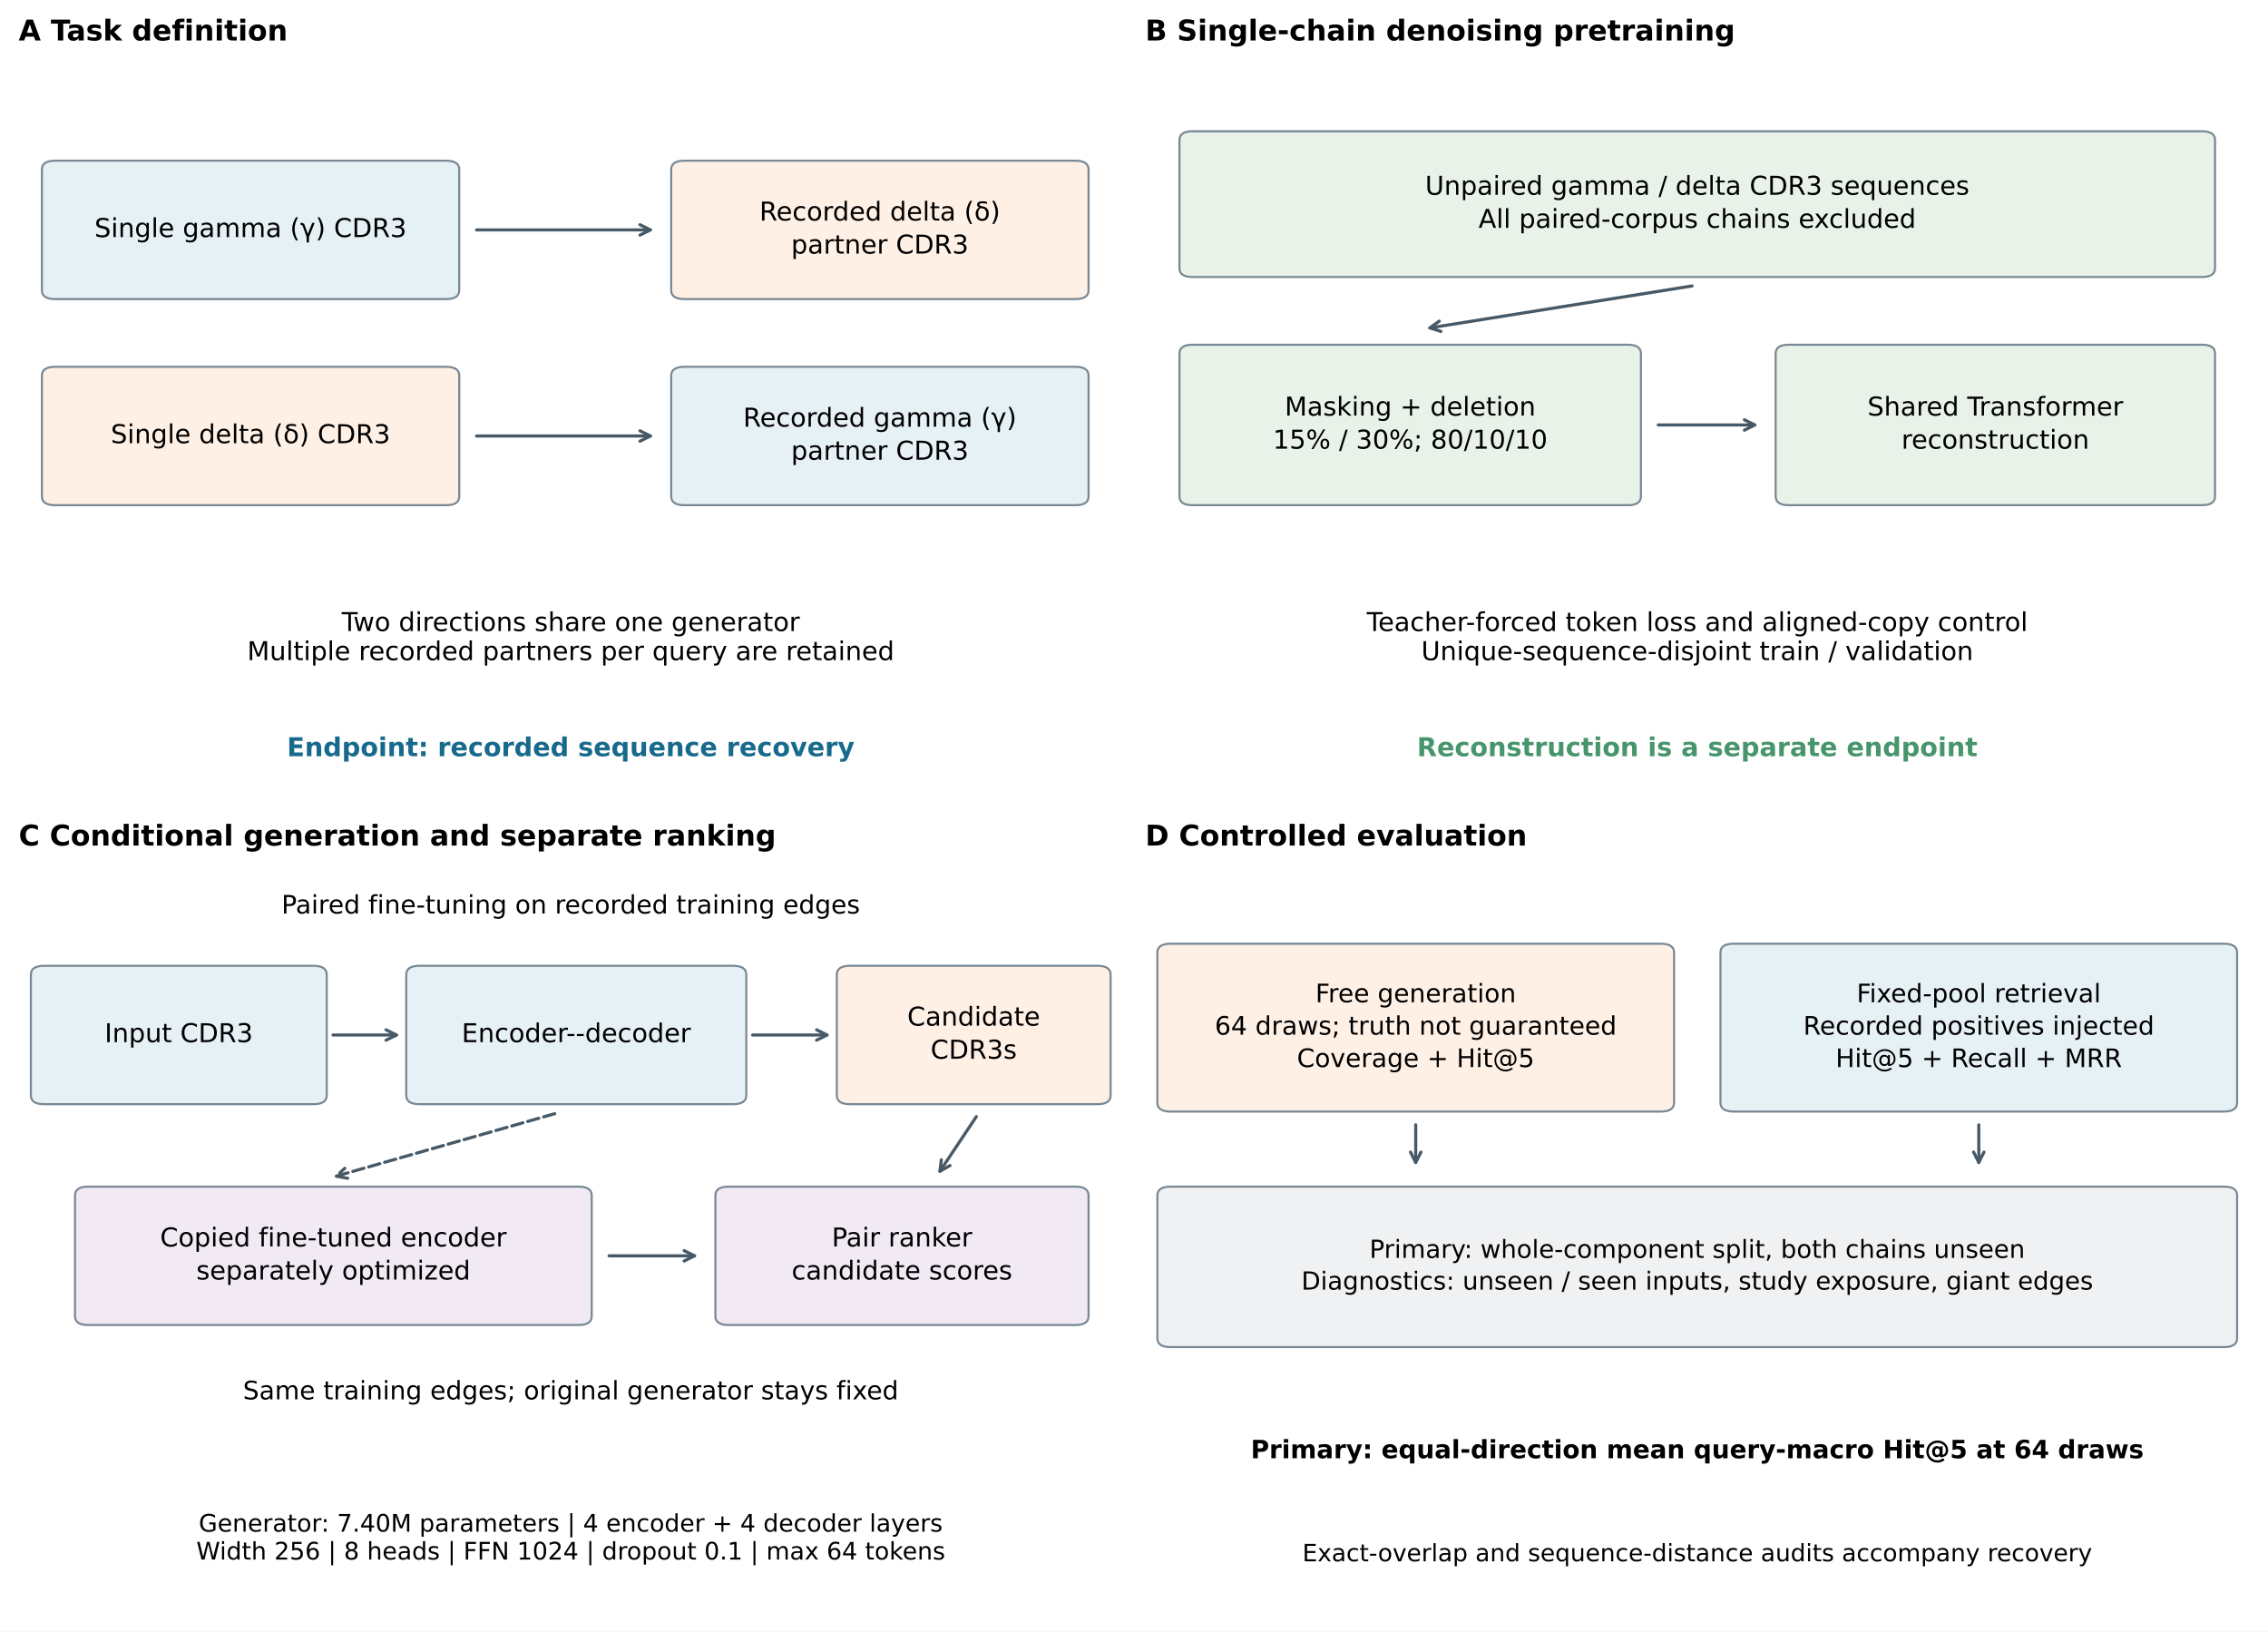
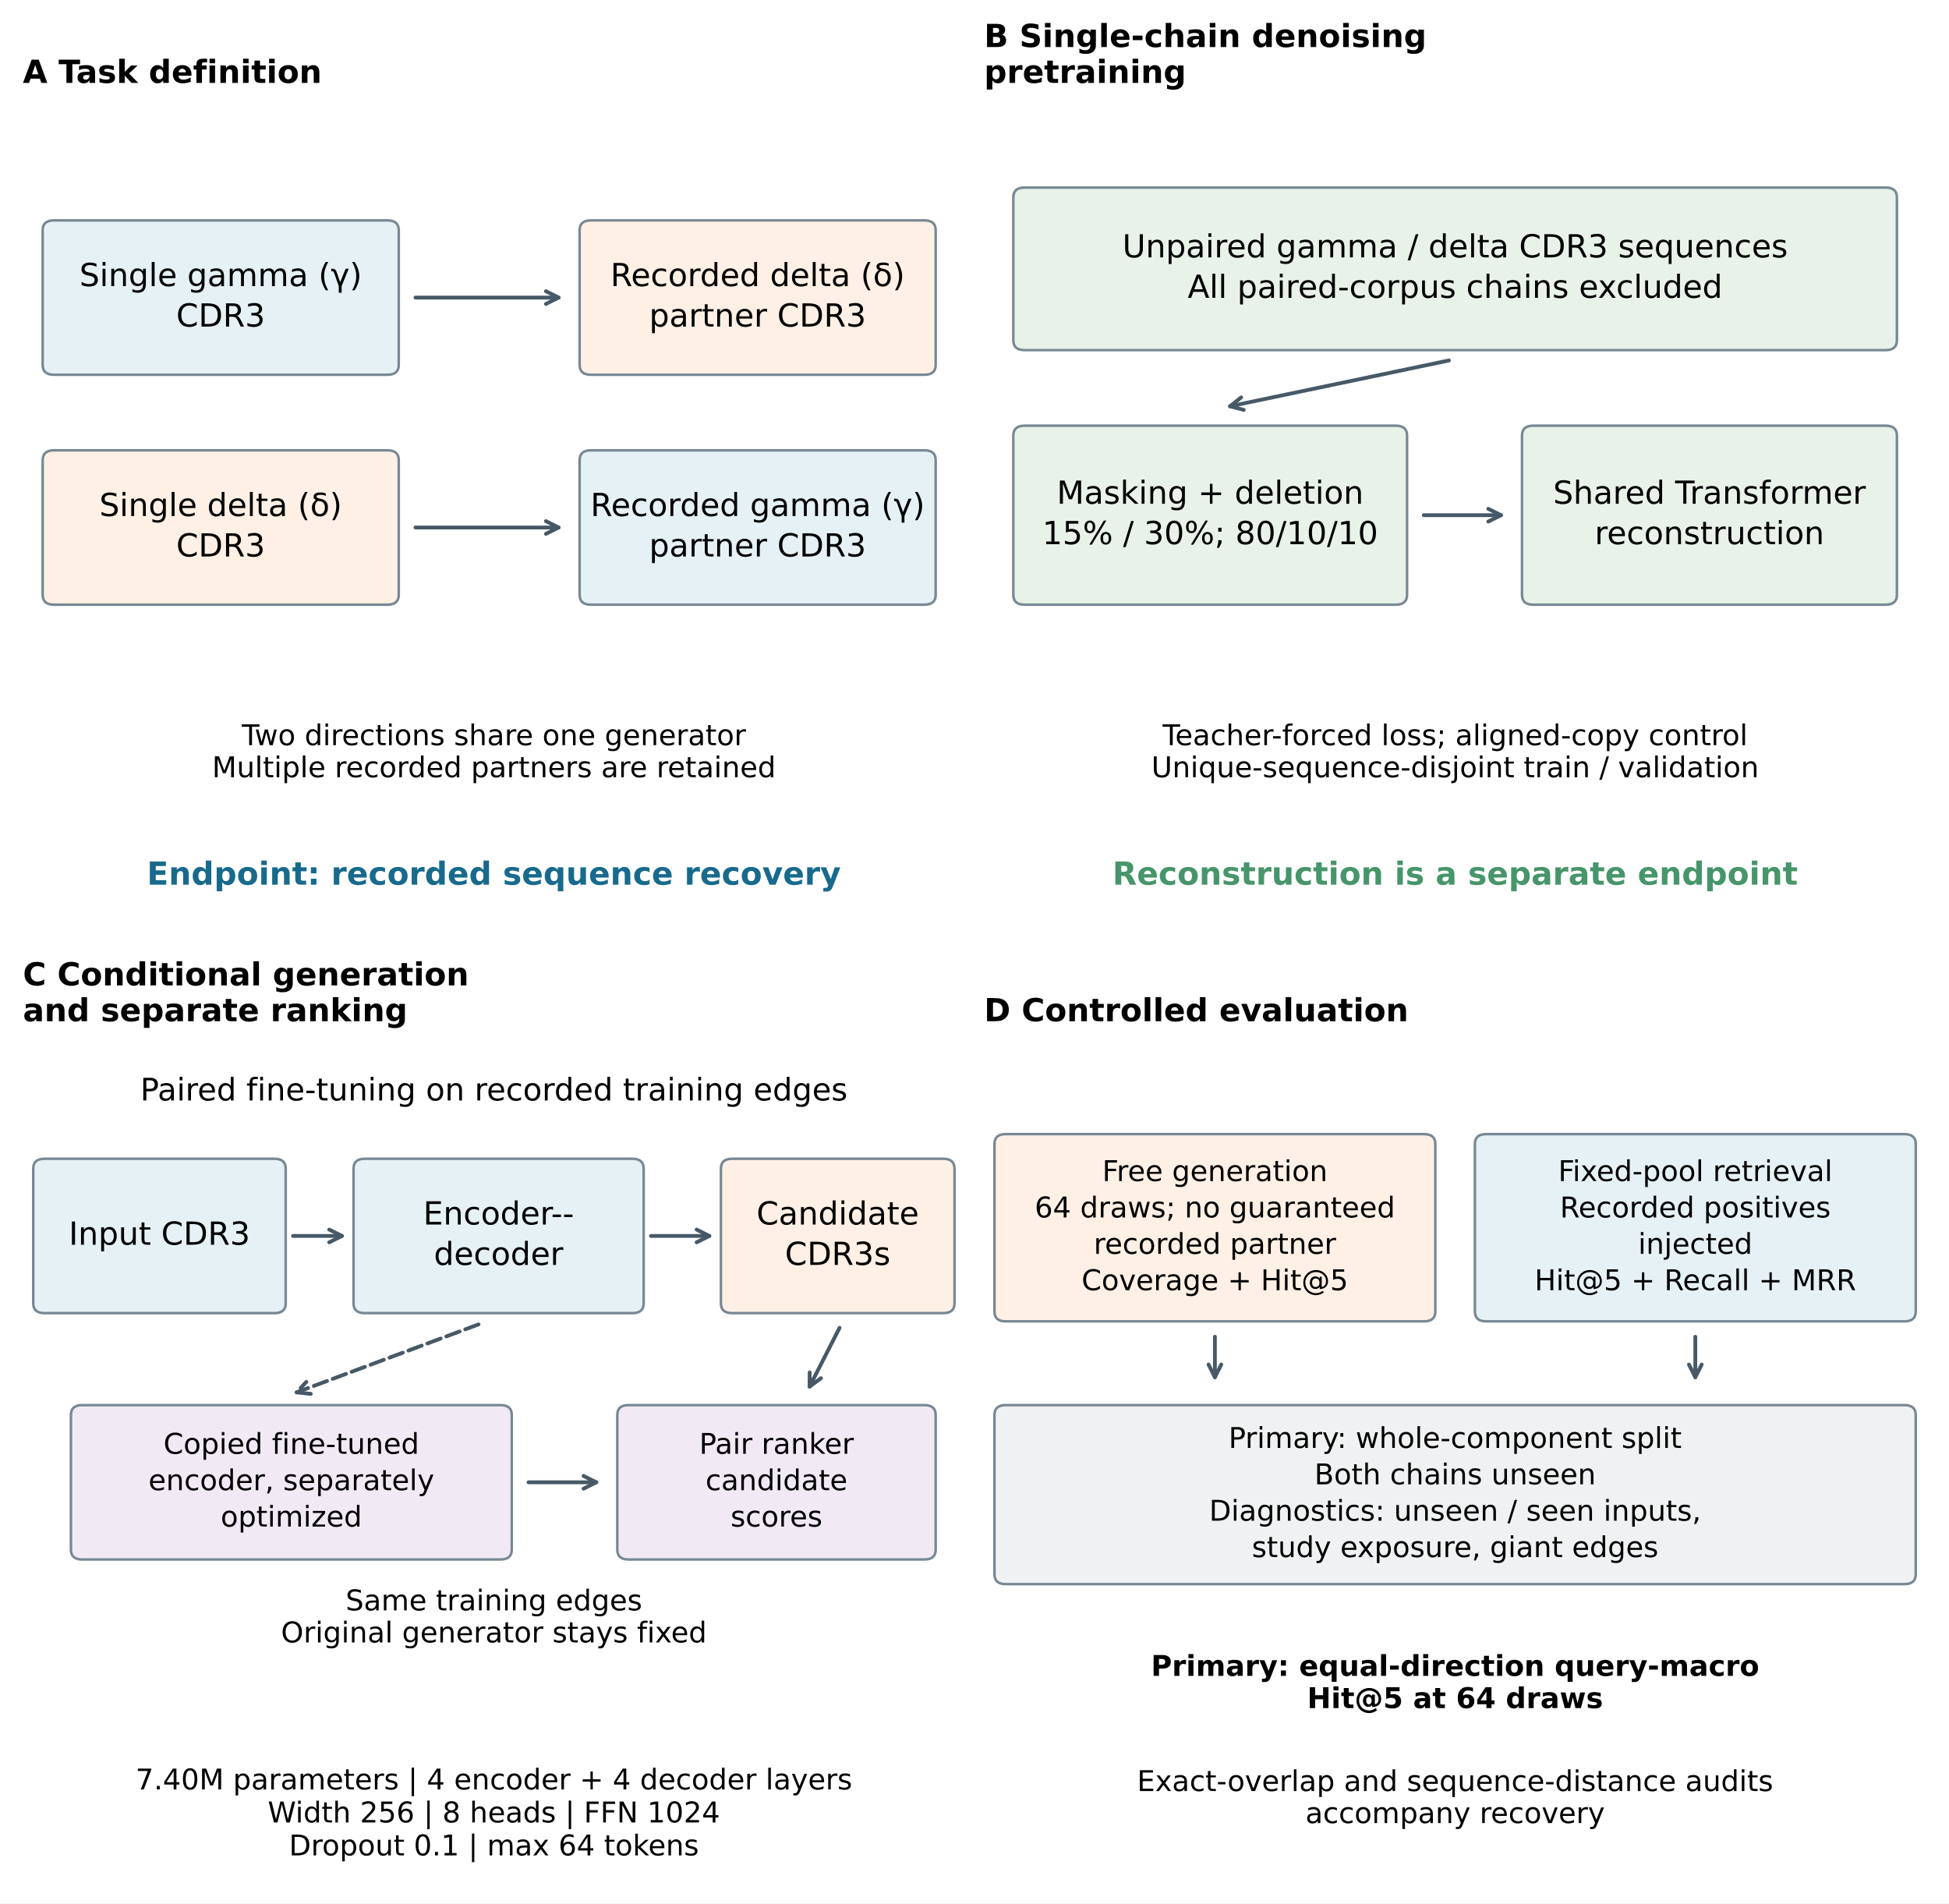
- <svg xmlns="http://www.w3.org/2000/svg" width="872.4pt" height="627.6pt" viewBox="0 0 872.4 627.6" version="1.1">
+ <svg xmlns="http://www.w3.org/2000/svg" width="613.2pt" height="598.8pt" viewBox="0 0 613.2 598.8" version="1.1">
  <defs>
    <style type="text/css">*{stroke-linejoin: round; stroke-linecap: butt}</style>
  </defs>
  <g id="figure_1">
    <g id="patch_1">
-       <path d="M 0 627.6  L 872.4 627.6  L 872.4 0  L 0 0  z " style="fill: #ffffff" />
+       <path d="M 0 598.8  L 613.2 598.8  L 613.2 0  L 0 0  z " style="fill: #ffffff" />
    </g>
    <g id="axes_1">
      <g id="patch_2">
-         <path d="M 21.214 115.05  L 171.551 115.05  Q 176.647 115.05 176.647 111.652  L 176.647 65.217  Q 176.647 61.819 171.551 61.819  L 21.214 61.819  Q 16.118 61.819 16.118 65.217  L 16.118 111.652  Q 16.118 115.05 21.214 115.05  z " clip-path="url(#p9add0ed803)" style="fill: #e6f1f5; stroke: #788894; stroke-width: 0.8; stroke-linejoin: miter" />
+         <path d="M 16.98 117.897  L 121.897 117.897  Q 125.454 117.897 125.454 114.797  L 125.454 72.432  Q 125.454 69.332 121.897 69.332  L 16.98 69.332  Q 13.424 69.332 13.424 72.432  L 13.424 114.797  Q 13.424 117.897 16.98 117.897  z " clip-path="url(#p8b0f0cfeed)" style="fill: #e6f1f5; stroke: #788894; stroke-width: 0.8; stroke-linejoin: miter" />
      </g>
      <g id="patch_3">
-         <path d="M 263.282 115.05  L 413.619 115.05  Q 418.715 115.05 418.715 111.652  L 418.715 65.217  Q 418.715 61.819 413.619 61.819  L 263.282 61.819  Q 258.186 61.819 258.186 65.217  L 258.186 111.652  Q 258.186 115.05 263.282 115.05  z " clip-path="url(#p9add0ed803)" style="fill: #fff0e5; stroke: #788894; stroke-width: 0.8; stroke-linejoin: miter" />
+         <path d="M 185.915 117.897  L 290.832 117.897  Q 294.388 117.897 294.388 114.797  L 294.388 72.432  Q 294.388 69.332 290.832 69.332  L 185.915 69.332  Q 182.358 69.332 182.358 72.432  L 182.358 114.797  Q 182.358 117.897 185.915 117.897  z " clip-path="url(#p8b0f0cfeed)" style="fill: #fff0e5; stroke: #788894; stroke-width: 0.8; stroke-linejoin: miter" />
      </g>
      <g id="patch_4">
-         <path d="M 21.214 194.331  L 171.551 194.331  Q 176.647 194.331 176.647 190.933  L 176.647 144.497  Q 176.647 141.1 171.551 141.1  L 21.214 141.1  Q 16.118 141.1 16.118 144.497  L 16.118 190.933  Q 16.118 194.331 21.214 194.331  z " clip-path="url(#p9add0ed803)" style="fill: #fff0e5; stroke: #788894; stroke-width: 0.8; stroke-linejoin: miter" />
+         <path d="M 16.98 190.228  L 121.897 190.228  Q 125.454 190.228 125.454 187.128  L 125.454 144.763  Q 125.454 141.663 121.897 141.663  L 16.98 141.663  Q 13.424 141.663 13.424 144.763  L 13.424 187.128  Q 13.424 190.228 16.98 190.228  z " clip-path="url(#p8b0f0cfeed)" style="fill: #fff0e5; stroke: #788894; stroke-width: 0.8; stroke-linejoin: miter" />
      </g>
      <g id="patch_5">
-         <path d="M 263.282 194.331  L 413.619 194.331  Q 418.715 194.331 418.715 190.933  L 418.715 144.497  Q 418.715 141.1 413.619 141.1  L 263.282 141.1  Q 258.186 141.1 258.186 144.497  L 258.186 190.933  Q 258.186 194.331 263.282 194.331  z " clip-path="url(#p9add0ed803)" style="fill: #e6f1f5; stroke: #788894; stroke-width: 0.8; stroke-linejoin: miter" />
+         <path d="M 185.915 190.228  L 290.832 190.228  Q 294.388 190.228 294.388 187.128  L 294.388 144.763  Q 294.388 141.663 290.832 141.663  L 185.915 141.663  Q 182.358 141.663 182.358 144.763  L 182.358 187.128  Q 182.358 190.228 185.915 190.228  z " clip-path="url(#p8b0f0cfeed)" style="fill: #e6f1f5; stroke: #788894; stroke-width: 0.8; stroke-linejoin: miter" />
      </g>
      <g id="text_1">
-         <text style="font-size: 10px; font-family: 'DejaVu Sans'; text-anchor: middle" x="96.383" y="91.194" transform="rotate(-0 96.38275 91.19393)">Single gamma (γ) CDR3</text>
+         <text style="font-size: 10px; font-family: 'DejaVu Sans'" transform="translate(24.985 90.01491)">Single gamma (γ)</text>
+         <text style="font-size: 10px; font-family: 'DejaVu Sans'" transform="translate(55.44203 102.7324)">CDR3</text>
      </g>
      <g id="text_2">
-         <text style="font-size: 10px; font-family: 'DejaVu Sans'" transform="translate(292.1197 84.83518)">Recorded delta (δ)</text>
-         <text style="font-size: 10px; font-family: 'DejaVu Sans'" transform="translate(304.3096 97.55268)">partner CDR3</text>
+         <text style="font-size: 10px; font-family: 'DejaVu Sans'" transform="translate(192.0426 90.01491)">Recorded delta (δ)</text>
+         <text style="font-size: 10px; font-family: 'DejaVu Sans'" transform="translate(204.2325 102.7324)">partner CDR3</text>
      </g>
      <g id="patch_6">
-         <path d="M 183.315 88.435  Q 217.414 88.435 250.172 88.435  " style="fill: none; stroke: #475966; stroke-width: 1.2; stroke-linecap: round" />
-         <path d="M 246.172 86.435  L 250.172 88.435  L 246.172 90.435  " style="fill: none; stroke: #475966; stroke-width: 1.2; stroke-linecap: round" />
+         <path d="M 130.716 93.614  Q 153.907 93.614 175.757 93.614  " style="fill: none; stroke: #475966; stroke-width: 1.2; stroke-linecap: round" />
+         <path d="M 171.757 91.614  L 175.757 93.614  L 171.757 95.614  " style="fill: none; stroke: #475966; stroke-width: 1.2; stroke-linecap: round" />
      </g>
      <g id="text_3">
-         <text style="font-size: 10px; font-family: 'DejaVu Sans'; text-anchor: middle" x="96.383" y="170.475" transform="rotate(-0 96.38275 170.4747)">Single delta (δ) CDR3</text>
+         <text style="font-size: 10px; font-family: 'DejaVu Sans'" transform="translate(31.26391 162.3459)">Single delta (δ)</text>
+         <text style="font-size: 10px; font-family: 'DejaVu Sans'" transform="translate(55.44203 175.0634)">CDR3</text>
      </g>
      <g id="text_4">
-         <text style="font-size: 10px; font-family: 'DejaVu Sans'" transform="translate(285.8408 164.1159)">Recorded gamma (γ)</text>
-         <text style="font-size: 10px; font-family: 'DejaVu Sans'" transform="translate(304.3096 176.8334)">partner CDR3</text>
+         <text style="font-size: 10px; font-family: 'DejaVu Sans'" transform="translate(185.7637 162.3459)">Recorded gamma (γ)</text>
+         <text style="font-size: 10px; font-family: 'DejaVu Sans'" transform="translate(204.2325 175.0634)">partner CDR3</text>
      </g>
      <g id="patch_7">
-         <path d="M 183.315 167.715  Q 217.414 167.715 250.172 167.715  " style="fill: none; stroke: #475966; stroke-width: 1.2; stroke-linecap: round" />
-         <path d="M 246.172 165.715  L 250.172 167.715  L 246.172 169.715  " style="fill: none; stroke: #475966; stroke-width: 1.2; stroke-linecap: round" />
+         <path d="M 130.716 165.945  Q 153.907 165.945 175.757 165.945  " style="fill: none; stroke: #475966; stroke-width: 1.2; stroke-linecap: round" />
+         <path d="M 171.757 163.945  L 175.757 165.945  L 171.757 167.945  " style="fill: none; stroke: #475966; stroke-width: 1.2; stroke-linecap: round" />
      </g>
      <g id="text_5">
-         <text style="font-size: 10px; font-family: 'DejaVu Sans'" transform="translate(131.4399 242.7408)">Two directions share one generator</text>
-         <text style="font-size: 10px; font-family: 'DejaVu Sans'" transform="translate(95.08754 253.9386)">Multiple recorded partners per query are retained</text>
+         <text style="font-size: 9px; font-family: 'DejaVu Sans'" transform="translate(76.09788 234.4292)">Two directions share one generator</text>
+         <text style="font-size: 9px; font-family: 'DejaVu Sans'" transform="translate(66.70765 244.5072)">Multiple recorded partners are retained</text>
      </g>
      <g id="text_6">
-         <text style="font-weight: 700; font-size: 10px; font-family: 'DejaVu Sans'; text-anchor: middle; fill: #186a8d" x="219.54" y="290.884" transform="rotate(-0 219.5399 290.8836)">Endpoint: recorded sequence recovery</text>
+         <text style="font-weight: 700; font-size: 10px; font-family: 'DejaVu Sans'; text-anchor: middle; fill: #186a8d" x="155.388" y="278.317" transform="rotate(-0 155.3879 278.3168)">Endpoint: recorded sequence recovery</text>
      </g>
      <g id="text_7">
-         <text style="font-weight: 700; font-size: 11px; font-family: 'DejaVu Sans'; text-anchor: start" x="7.2" y="15.558" transform="rotate(-0 7.2 15.55828)">A  Task definition</text>
+         <text style="font-weight: 700; font-size: 10px; font-family: 'DejaVu Sans'; text-anchor: start" x="7.2" y="26.074" transform="rotate(-0 7.2 26.07437)">A  Task definition</text>
      </g>
    </g>
    <g id="axes_2">
      <g id="patch_8">
-         <path d="M 458.781 106.556  L 846.938 106.556  Q 852.034 106.556 852.034 103.158  L 852.034 53.891  Q 852.034 50.493 846.938 50.493  L 458.781 50.493  Q 453.685 50.493 453.685 53.891  L 453.685 103.158  Q 453.685 106.556 458.781 106.556  z " clip-path="url(#p4ba332c354)" style="fill: #e8f2e9; stroke: #788894; stroke-width: 0.8; stroke-linejoin: miter" />
+         <path d="M 322.368 110.147  L 593.255 110.147  Q 596.812 110.147 596.812 107.047  L 596.812 62.099  Q 596.812 58.999 593.255 58.999  L 322.368 58.999  Q 318.811 58.999 318.811 62.099  L 318.811 107.047  Q 318.811 110.147 322.368 110.147  z " clip-path="url(#p2d99d0a9fe)" style="fill: #e8f2e9; stroke: #788894; stroke-width: 0.8; stroke-linejoin: miter" />
      </g>
      <g id="patch_9">
-         <path d="M 458.781 194.331  L 626.105 194.331  Q 631.201 194.331 631.201 190.933  L 631.201 136.003  Q 631.201 132.605 626.105 132.605  L 458.781 132.605  Q 453.685 132.605 453.685 136.003  L 453.685 190.933  Q 453.685 194.331 458.781 194.331  z " clip-path="url(#p4ba332c354)" style="fill: #e8f2e9; stroke: #788894; stroke-width: 0.8; stroke-linejoin: miter" />
+         <path d="M 322.368 190.228  L 439.14 190.228  Q 442.696 190.228 442.696 187.128  L 442.696 137.013  Q 442.696 133.913 439.14 133.913  L 322.368 133.913  Q 318.811 133.913 318.811 137.013  L 318.811 187.128  Q 318.811 190.228 322.368 190.228  z " clip-path="url(#p2d99d0a9fe)" style="fill: #e8f2e9; stroke: #788894; stroke-width: 0.8; stroke-linejoin: miter" />
      </g>
      <g id="patch_10">
-         <path d="M 688.108 194.331  L 846.938 194.331  Q 852.034 194.331 852.034 190.933  L 852.034 136.003  Q 852.034 132.605 846.938 132.605  L 688.108 132.605  Q 683.012 132.605 683.012 136.003  L 683.012 190.933  Q 683.012 194.331 688.108 194.331  z " clip-path="url(#p4ba332c354)" style="fill: #e8f2e9; stroke: #788894; stroke-width: 0.8; stroke-linejoin: miter" />
+         <path d="M 482.411 190.228  L 593.255 190.228  Q 596.812 190.228 596.812 187.128  L 596.812 137.013  Q 596.812 133.913 593.255 133.913  L 482.411 133.913  Q 478.854 133.913 478.854 137.013  L 478.854 187.128  Q 478.854 190.228 482.411 190.228  z " clip-path="url(#p2d99d0a9fe)" style="fill: #e8f2e9; stroke: #788894; stroke-width: 0.8; stroke-linejoin: miter" />
      </g>
      <g id="text_8">
-         <text style="font-size: 10px; font-family: 'DejaVu Sans'" transform="translate(548.1768 74.92509)">Unpaired gamma / delta CDR3 sequences</text>
-         <text style="font-size: 10px; font-family: 'DejaVu Sans'" transform="translate(568.7198 87.64259)">All paired-corpus chains excluded</text>
+         <text style="font-size: 10px; font-family: 'DejaVu Sans'" transform="translate(353.1288 80.97353)">Unpaired gamma / delta CDR3 sequences</text>
+         <text style="font-size: 10px; font-family: 'DejaVu Sans'" transform="translate(373.6718 93.69103)">All paired-corpus chains excluded</text>
      </g>
      <g id="text_9">
-         <text style="font-size: 10px; font-family: 'DejaVu Sans'" transform="translate(494.171 159.8687)">Masking + deletion</text>
-         <text style="font-size: 10px; font-family: 'DejaVu Sans'" transform="translate(489.6242 172.5862)">15% / 30%; 80/10/10</text>
+         <text style="font-size: 10px; font-family: 'DejaVu Sans'" transform="translate(332.4821 158.4711)">Masking + deletion</text>
+         <text style="font-size: 10px; font-family: 'DejaVu Sans'" transform="translate(327.9352 171.1886)">15% / 30%; 80/10/10</text>
      </g>
      <g id="text_10">
-         <text style="font-size: 10px; font-family: 'DejaVu Sans'" transform="translate(718.3341 159.8687)">Shared Transformer</text>
-         <text style="font-size: 10px; font-family: 'DejaVu Sans'" transform="translate(731.4107 172.5862)">reconstruction</text>
+         <text style="font-size: 10px; font-family: 'DejaVu Sans'" transform="translate(488.644 158.4711)">Shared Transformer</text>
+         <text style="font-size: 10px; font-family: 'DejaVu Sans'" transform="translate(501.7206 171.1886)">reconstruction</text>
      </g>
      <g id="patch_11">
-         <path d="M 637.871 163.468  Q 657.105 163.468 674.998 163.468  " style="fill: none; stroke: #475966; stroke-width: 1.2; stroke-linecap: round" />
-         <path d="M 670.998 161.468  L 674.998 163.468  L 670.998 165.468  " style="fill: none; stroke: #475966; stroke-width: 1.2; stroke-linecap: round" />
+         <path d="M 447.957 162.07  Q 460.775 162.07 472.252 162.07  " style="fill: none; stroke: #475966; stroke-width: 1.2; stroke-linecap: round" />
+         <path d="M 468.252 160.07  L 472.252 162.07  L 468.252 164.07  " style="fill: none; stroke: #475966; stroke-width: 1.2; stroke-linecap: round" />
      </g>
      <g id="patch_12">
-         <path d="M 650.886 109.986  Q 599.775 118.165 549.989 126.131  " style="fill: none; stroke: #475966; stroke-width: 1.2; stroke-linecap: round" />
-         <path d="M 554.255 127.474  L 549.989 126.131  L 553.623 123.524  " style="fill: none; stroke: #475966; stroke-width: 1.2; stroke-linecap: round" />
+         <path d="M 455.853 113.398  Q 420.765 120.738 386.99 127.804  " style="fill: none; stroke: #475966; stroke-width: 1.2; stroke-linecap: round" />
+         <path d="M 391.315 128.942  L 386.99 127.804  L 390.496 125.027  " style="fill: none; stroke: #475966; stroke-width: 1.2; stroke-linecap: round" />
      </g>
      <g id="text_11">
-         <text style="font-size: 10px; font-family: 'DejaVu Sans'" transform="translate(525.7175 242.7408)">Teacher-forced token loss and aligned-copy control</text>
-         <text style="font-size: 10px; font-family: 'DejaVu Sans'" transform="translate(546.6792 253.9386)">Unique-sequence-disjoint train / validation</text>
+         <text style="font-size: 9px; font-family: 'DejaVu Sans'" transform="translate(365.7754 234.4292)">Teacher-forced loss; aligned-copy control</text>
+         <text style="font-size: 9px; font-family: 'DejaVu Sans'" transform="translate(362.2492 244.5072)">Unique-sequence-disjoint train / validation</text>
      </g>
      <g id="text_12">
-         <text style="font-weight: 700; font-size: 10px; font-family: 'DejaVu Sans'; text-anchor: middle; fill: #47956b" x="652.86" y="290.884" transform="rotate(-0 652.8596 290.8836)">Reconstruction is a separate endpoint</text>
+         <text style="font-weight: 700; font-size: 10px; font-family: 'DejaVu Sans'; text-anchor: middle; fill: #47956b" x="457.812" y="278.317" transform="rotate(-0 457.8116 278.3168)">Reconstruction is a separate endpoint</text>
      </g>
      <g id="text_13">
-         <text style="font-weight: 700; font-size: 11px; font-family: 'DejaVu Sans'; text-anchor: start" x="440.52" y="15.558" transform="rotate(-0 440.5198 15.55828)">B  Single-chain denoising pretraining</text>
+         <text style="font-weight: 700; font-size: 10px; font-family: 'DejaVu Sans'" transform="translate(309.6238 14.79844)">B  Single-chain denoising</text>
+         <text style="font-weight: 700; font-size: 10px; font-family: 'DejaVu Sans'" transform="translate(309.6238 26.07437)">pretraining</text>
      </g>
    </g>
    <g id="axes_3">
      <g id="patch_13">
-         <path d="M 16.968 424.746  L 120.589 424.746  Q 125.686 424.746 125.686 421.348  L 125.686 374.912  Q 125.686 371.515 120.589 371.515  L 16.968 371.515  Q 11.871 371.515 11.871 374.912  L 11.871 421.348  Q 11.871 424.746 16.968 424.746  z " clip-path="url(#pc4873364af)" style="fill: #e6f1f5; stroke: #788894; stroke-width: 0.8; stroke-linejoin: miter" />
+         <path d="M 14.017 413.097  L 86.332 413.097  Q 89.889 413.097 89.889 409.997  L 89.889 367.632  Q 89.889 364.532 86.332 364.532  L 14.017 364.532  Q 10.46 364.532 10.46 367.632  L 10.46 409.997  Q 10.46 413.097 14.017 413.097  z " clip-path="url(#p8d15e0a9ce)" style="fill: #e6f1f5; stroke: #788894; stroke-width: 0.8; stroke-linejoin: miter" />
      </g>
      <g id="patch_14">
-         <path d="M 161.359 424.746  L 281.968 424.746  Q 287.064 424.746 287.064 421.348  L 287.064 374.912  Q 287.064 371.515 281.968 371.515  L 161.359 371.515  Q 156.263 371.515 156.263 374.912  L 156.263 421.348  Q 156.263 424.746 161.359 424.746  z " clip-path="url(#pc4873364af)" style="fill: #e6f1f5; stroke: #788894; stroke-width: 0.8; stroke-linejoin: miter" />
+         <path d="M 114.784 413.097  L 198.955 413.097  Q 202.512 413.097 202.512 409.997  L 202.512 367.632  Q 202.512 364.532 198.955 364.532  L 114.784 364.532  Q 111.228 364.532 111.228 367.632  L 111.228 409.997  Q 111.228 413.097 114.784 413.097  z " clip-path="url(#p8d15e0a9ce)" style="fill: #e6f1f5; stroke: #788894; stroke-width: 0.8; stroke-linejoin: miter" />
      </g>
      <g id="patch_15">
-         <path d="M 326.984 424.746  L 422.112 424.746  Q 427.208 424.746 427.208 421.348  L 427.208 374.912  Q 427.208 371.515 422.112 371.515  L 326.984 371.515  Q 321.888 371.515 321.888 374.912  L 321.888 421.348  Q 321.888 424.746 326.984 424.746  z " clip-path="url(#pc4873364af)" style="fill: #fff0e5; stroke: #788894; stroke-width: 0.8; stroke-linejoin: miter" />
+         <path d="M 230.371 413.097  L 296.759 413.097  Q 300.316 413.097 300.316 409.997  L 300.316 367.632  Q 300.316 364.532 296.759 364.532  L 230.371 364.532  Q 226.814 364.532 226.814 367.632  L 226.814 409.997  Q 226.814 413.097 230.371 413.097  z " clip-path="url(#p8d15e0a9ce)" style="fill: #fff0e5; stroke: #788894; stroke-width: 0.8; stroke-linejoin: miter" />
      </g>
      <g id="patch_16">
-         <path d="M 33.955 509.69  L 222.513 509.69  Q 227.609 509.69 227.609 506.292  L 227.609 459.856  Q 227.609 456.458 222.513 456.458  L 33.955 456.458  Q 28.859 456.458 28.859 459.856  L 28.859 506.292  Q 28.859 509.69 33.955 509.69  z " clip-path="url(#pc4873364af)" style="fill: #f1eaf5; stroke: #788894; stroke-width: 0.8; stroke-linejoin: miter" />
+         <path d="M 25.872 490.594  L 157.463 490.594  Q 161.019 490.594 161.019 487.494  L 161.019 445.129  Q 161.019 442.029 157.463 442.029  L 25.872 442.029  Q 22.315 442.029 22.315 445.129  L 22.315 487.494  Q 22.315 490.594 25.872 490.594  z " clip-path="url(#p8d15e0a9ce)" style="fill: #f1eaf5; stroke: #788894; stroke-width: 0.8; stroke-linejoin: miter" />
      </g>
      <g id="patch_17">
-         <path d="M 280.269 509.69  L 413.619 509.69  Q 418.715 509.69 418.715 506.292  L 418.715 459.856  Q 418.715 456.458 413.619 456.458  L 280.269 456.458  Q 275.173 456.458 275.173 459.856  L 275.173 506.292  Q 275.173 509.69 280.269 509.69  z " clip-path="url(#pc4873364af)" style="fill: #f1eaf5; stroke: #788894; stroke-width: 0.8; stroke-linejoin: miter" />
+         <path d="M 197.77 490.594  L 290.832 490.594  Q 294.388 490.594 294.388 487.494  L 294.388 445.129  Q 294.388 442.029 290.832 442.029  L 197.77 442.029  Q 194.213 442.029 194.213 445.129  L 194.213 487.494  Q 194.213 490.594 197.77 490.594  z " clip-path="url(#p8d15e0a9ce)" style="fill: #f1eaf5; stroke: #788894; stroke-width: 0.8; stroke-linejoin: miter" />
      </g>
      <g id="text_14">
-         <text style="font-size: 10px; font-family: 'DejaVu Sans'; text-anchor: middle" x="68.779" y="400.89" transform="rotate(-0 68.77857 400.8897)">Input CDR3</text>
+         <text style="font-size: 10px; font-family: 'DejaVu Sans'; text-anchor: middle" x="50.174" y="391.574" transform="rotate(-0 50.17448 391.5737)">Input CDR3</text>
      </g>
      <g id="text_15">
-         <text style="font-size: 10px; font-family: 'DejaVu Sans'; text-anchor: middle" x="221.663" y="400.89" transform="rotate(-0 221.6633 400.8897)">Encoder--decoder</text>
+         <text style="font-size: 10px; font-family: 'DejaVu Sans'" transform="translate(133.1377 385.2149)">Encoder--</text>
+         <text style="font-size: 10px; font-family: 'DejaVu Sans'" transform="translate(136.5041 397.9324)">decoder</text>
      </g>
      <g id="text_16">
-         <text style="font-size: 10px; font-family: 'DejaVu Sans'" transform="translate(348.9855 394.5309)">Candidate</text>
-         <text style="font-size: 10px; font-family: 'DejaVu Sans'" transform="translate(357.9464 407.2484)">CDR3s</text>
+         <text style="font-size: 10px; font-family: 'DejaVu Sans'" transform="translate(238.0025 385.2149)">Candidate</text>
+         <text style="font-size: 10px; font-family: 'DejaVu Sans'" transform="translate(246.9635 397.9324)">CDR3s</text>
      </g>
      <g id="text_17">
-         <text style="font-size: 9.8px; font-family: 'DejaVu Sans'; text-anchor: middle" x="219.54" y="351.411" transform="rotate(-0 219.5399 351.4113)">Paired fine-tuning on recorded training edges</text>
+         <text style="font-size: 9.8px; font-family: 'DejaVu Sans'; text-anchor: middle" x="155.388" y="346.191" transform="rotate(-0 155.3879 346.1906)">Paired fine-tuning on recorded training edges</text>
      </g>
      <g id="patch_18">
-         <path d="M 128.11 398.13  Q 140.974 398.13 152.496 398.13  " style="fill: none; stroke: #475966; stroke-width: 1.2; stroke-linecap: round" />
-         <path d="M 148.496 396.13  L 152.496 398.13  L 148.496 400.13  " style="fill: none; stroke: #475966; stroke-width: 1.2; stroke-linecap: round" />
+         <path d="M 92.183 388.814  Q 100.557 388.814 107.59 388.814  " style="fill: none; stroke: #475966; stroke-width: 1.2; stroke-linecap: round" />
+         <path d="M 103.59 386.814  L 107.59 388.814  L 103.59 390.814  " style="fill: none; stroke: #475966; stroke-width: 1.2; stroke-linecap: round" />
      </g>
      <g id="patch_19">
-         <path d="M 289.492 398.13  Q 304.476 398.13 318.119 398.13  " style="fill: none; stroke: #475966; stroke-width: 1.2; stroke-linecap: round" />
-         <path d="M 314.119 396.13  L 318.119 398.13  L 314.119 400.13  " style="fill: none; stroke: #475966; stroke-width: 1.2; stroke-linecap: round" />
+         <path d="M 204.808 388.814  Q 214.663 388.814 223.176 388.814  " style="fill: none; stroke: #475966; stroke-width: 1.2; stroke-linecap: round" />
+         <path d="M 219.176 386.814  L 223.176 388.814  L 219.176 390.814  " style="fill: none; stroke: #475966; stroke-width: 1.2; stroke-linecap: round" />
      </g>
      <g id="text_18">
-         <text style="font-size: 10px; font-family: 'DejaVu Sans'" transform="translate(61.58373 479.4746)">Copied fine-tuned encoder</text>
-         <text style="font-size: 10px; font-family: 'DejaVu Sans'" transform="translate(75.50326 492.1921)">separately optimized</text>
+         <text style="font-size: 9px; font-family: 'DejaVu Sans'" transform="translate(51.43639 457.3495)">Copied fine-tuned</text>
+         <text style="font-size: 9px; font-family: 'DejaVu Sans'" transform="translate(46.70084 468.7953)">encoder, separately</text>
+         <text style="font-size: 9px; font-family: 'DejaVu Sans'" transform="translate(69.42162 480.241)">optimized</text>
      </g>
      <g id="text_19">
-         <text style="font-size: 10px; font-family: 'DejaVu Sans'" transform="translate(319.9219 479.4746)">Pair ranker</text>
-         <text style="font-size: 10px; font-family: 'DejaVu Sans'" transform="translate(304.4969 492.1921)">candidate scores</text>
+         <text style="font-size: 9px; font-family: 'DejaVu Sans'" transform="translate(219.9809 457.3495)">Pair ranker</text>
+         <text style="font-size: 9px; font-family: 'DejaVu Sans'" transform="translate(221.9623 468.7953)">candidate</text>
+         <text style="font-size: 9px; font-family: 'DejaVu Sans'" transform="translate(229.8669 480.241)">scores</text>
      </g>
      <g id="patch_20">
-         <path d="M 213.369 428.41  Q 170.702 440.602 129.326 452.425  " style="fill: none; stroke-dasharray: 4.44,1.92; stroke-dashoffset: 0; stroke: #475966; stroke-width: 1.2; stroke-linecap: round" />
-         <path d="M 133.721 453.249  L 129.326 452.425  L 132.622 449.403  " style="fill: none; stroke-dasharray: 4.44,1.92; stroke-dashoffset: 0; stroke: #475966; stroke-width: 1.2; stroke-linecap: round" />
+         <path d="M 150.551 416.638  Q 121.306 427.563 93.317 438.018  " style="fill: none; stroke-dasharray: 4.44,1.92; stroke-dashoffset: 0; stroke: #475966; stroke-width: 1.2; stroke-linecap: round" />
+         <path d="M 97.764 438.491  L 93.317 438.018  L 96.365 434.744  " style="fill: none; stroke-dasharray: 4.44,1.92; stroke-dashoffset: 0; stroke: #475966; stroke-width: 1.2; stroke-linecap: round" />
      </g>
      <g id="patch_21">
-         <path d="M 234.282 483.074  Q 251.39 483.074 267.157 483.074  " style="fill: none; stroke: #475966; stroke-width: 1.2; stroke-linecap: round" />
-         <path d="M 263.157 481.074  L 267.157 483.074  L 263.157 485.074  " style="fill: none; stroke: #475966; stroke-width: 1.2; stroke-linecap: round" />
+         <path d="M 166.282 466.312  Q 177.616 466.312 187.609 466.312  " style="fill: none; stroke: #475966; stroke-width: 1.2; stroke-linecap: round" />
+         <path d="M 183.609 464.312  L 187.609 466.312  L 183.609 468.312  " style="fill: none; stroke: #475966; stroke-width: 1.2; stroke-linecap: round" />
      </g>
      <g id="patch_22">
-         <path d="M 375.562 429.525  Q 368.178 440.601 361.539 450.561  " style="fill: none; stroke: #475966; stroke-width: 1.2; stroke-linecap: round" />
-         <path d="M 365.422 448.342  L 361.539 450.561  L 362.093 446.124  " style="fill: none; stroke: #475966; stroke-width: 1.2; stroke-linecap: round" />
+         <path d="M 264.14 417.718  Q 259.119 427.563 254.709 436.213  " style="fill: none; stroke: #475966; stroke-width: 1.2; stroke-linecap: round" />
+         <path d="M 258.308 433.558  L 254.709 436.213  L 254.744 431.741  " style="fill: none; stroke: #475966; stroke-width: 1.2; stroke-linecap: round" />
      </g>
      <g id="text_20">
-         <text style="font-size: 9.8px; font-family: 'DejaVu Sans'; text-anchor: middle" x="219.54" y="538.287" transform="rotate(-0 219.5399 538.2873)">Same training edges; original generator stays fixed</text>
+         <text style="font-size: 9px; font-family: 'DejaVu Sans'" transform="translate(108.7327 506.6072)">Same training edges</text>
+         <text style="font-size: 9px; font-family: 'DejaVu Sans'" transform="translate(88.4103 516.6852)">Original generator stays fixed</text>
      </g>
      <g id="text_21">
-         <text style="font-size: 9.3px; font-family: 'DejaVu Sans'" transform="translate(76.46011 589.1815)">Generator: 7.40M parameters | 4 encoder + 4 decoder layers</text>
-         <text style="font-size: 9.3px; font-family: 'DejaVu Sans'" transform="translate(75.51194 599.9029)">Width 256 | 8 heads | FFN 1024 | dropout 0.1 | max 64 tokens</text>
+         <text style="font-size: 9px; font-family: 'DejaVu Sans'" transform="translate(42.64249 562.9359)">7.40M parameters | 4 encoder + 4 decoder layers</text>
+         <text style="font-size: 9px; font-family: 'DejaVu Sans'" transform="translate(84.2464 573.3115)">Width 256 | 8 heads | FFN 1024</text>
+         <text style="font-size: 9px; font-family: 'DejaVu Sans'" transform="translate(90.91554 583.6871)">Dropout 0.1 | max 64 tokens</text>
      </g>
      <g id="text_22">
-         <text style="font-weight: 700; font-size: 11px; font-family: 'DejaVu Sans'; text-anchor: start" x="7.2" y="325.254" transform="rotate(-0 7.2 325.254)">C  Conditional generation and separate ranking</text>
+         <text style="font-weight: 700; font-size: 10px; font-family: 'DejaVu Sans'" transform="translate(7.2 309.9984)">C  Conditional generation</text>
+         <text style="font-weight: 700; font-size: 10px; font-family: 'DejaVu Sans'" transform="translate(7.2 321.2744)">and separate ranking</text>
      </g>
    </g>
    <g id="axes_4">
      <g id="patch_23">
-         <path d="M 450.287 427.577  L 638.845 427.577  Q 643.941 427.577 643.941 424.18  L 643.941 366.418  Q 643.941 363.02 638.845 363.02  L 450.287 363.02  Q 445.191 363.02 445.191 366.418  L 445.191 424.18  Q 445.191 427.577 450.287 427.577  z " clip-path="url(#p8c5c6a473a)" style="fill: #fff0e5; stroke: #788894; stroke-width: 0.8; stroke-linejoin: miter" />
+         <path d="M 316.44 415.68  L 448.031 415.68  Q 451.588 415.68 451.588 412.58  L 451.588 359.882  Q 451.588 356.782 448.031 356.782  L 316.44 356.782  Q 312.884 356.782 312.884 359.882  L 312.884 412.58  Q 312.884 415.68 316.44 415.68  z " clip-path="url(#pdde5adde22)" style="fill: #fff0e5; stroke: #788894; stroke-width: 0.8; stroke-linejoin: miter" />
      </g>
      <g id="patch_24">
-         <path d="M 666.874 427.577  L 855.432 427.577  Q 860.528 427.577 860.528 424.18  L 860.528 366.418  Q 860.528 363.02 855.432 363.02  L 666.874 363.02  Q 661.778 363.02 661.778 366.418  L 661.778 424.18  Q 661.778 427.577 666.874 427.577  z " clip-path="url(#p8c5c6a473a)" style="fill: #e6f1f5; stroke: #788894; stroke-width: 0.8; stroke-linejoin: miter" />
+         <path d="M 467.592 415.68  L 599.183 415.68  Q 602.739 415.68 602.739 412.58  L 602.739 359.882  Q 602.739 356.782 599.183 356.782  L 467.592 356.782  Q 464.036 356.782 464.036 359.882  L 464.036 412.58  Q 464.036 415.68 467.592 415.68  z " clip-path="url(#pdde5adde22)" style="fill: #e6f1f5; stroke: #788894; stroke-width: 0.8; stroke-linejoin: miter" />
      </g>
      <g id="patch_25">
-         <path d="M 450.287 518.184  L 855.432 518.184  Q 860.528 518.184 860.528 514.786  L 860.528 459.856  Q 860.528 456.458 855.432 456.458  L 450.287 456.458  Q 445.191 456.458 445.191 459.856  L 445.191 514.786  Q 445.191 518.184 450.287 518.184  z " clip-path="url(#p8c5c6a473a)" style="fill: #f0f1f2; stroke: #788894; stroke-width: 0.8; stroke-linejoin: miter" />
+         <path d="M 316.44 498.344  L 599.183 498.344  Q 602.739 498.344 602.739 495.244  L 602.739 445.129  Q 602.739 442.029 599.183 442.029  L 316.44 442.029  Q 312.884 442.029 312.884 445.129  L 312.884 495.244  Q 312.884 498.344 316.44 498.344  z " clip-path="url(#pdde5adde22)" style="fill: #f0f1f2; stroke: #788894; stroke-width: 0.8; stroke-linejoin: miter" />
      </g>
      <g id="text_23">
-         <text style="font-size: 9.8px; font-family: 'DejaVu Sans'" transform="translate(505.9627 385.5399)">Free generation</text>
-         <text style="font-size: 9.8px; font-family: 'DejaVu Sans'" transform="translate(467.2688 398.0031)">64 draws; truth not guaranteed</text>
-         <text style="font-size: 9.8px; font-family: 'DejaVu Sans'" transform="translate(498.883 410.4662)">Coverage + Hit@5</text>
+         <text style="font-size: 9px; font-family: 'DejaVu Sans'" transform="translate(346.7836 371.5458)">Free generation</text>
+         <text style="font-size: 9px; font-family: 'DejaVu Sans'" transform="translate(325.5246 382.9916)">64 draws; no guaranteed</text>
+         <text style="font-size: 9px; font-family: 'DejaVu Sans'" transform="translate(344.1075 394.4373)">recorded partner</text>
+         <text style="font-size: 9px; font-family: 'DejaVu Sans'" transform="translate(340.2818 405.8831)">Coverage + Hit@5</text>
      </g>
      <g id="text_24">
-         <text style="font-size: 9.8px; font-family: 'DejaVu Sans'" transform="translate(714.1673 385.5399)">Fixed-pool retrieval</text>
-         <text style="font-size: 9.8px; font-family: 'DejaVu Sans'" transform="translate(693.6249 398.0031)">Recorded positives injected</text>
-         <text style="font-size: 9.8px; font-family: 'DejaVu Sans'" transform="translate(706.0709 410.4662)">Hit@5 + Recall + MRR</text>
+         <text style="font-size: 9px; font-family: 'DejaVu Sans'" transform="translate(490.2374 371.5458)">Fixed-pool retrieval</text>
+         <text style="font-size: 9px; font-family: 'DejaVu Sans'" transform="translate(490.7872 382.9916)">Recorded positives</text>
+         <text style="font-size: 9px; font-family: 'DejaVu Sans'" transform="translate(515.4022 394.4373)">injected</text>
+         <text style="font-size: 9px; font-family: 'DejaVu Sans'" transform="translate(482.8018 405.8831)">Hit@5 + Recall + MRR</text>
      </g>
      <g id="text_25">
-         <text style="font-size: 9.6px; font-family: 'DejaVu Sans'" transform="translate(526.7741 483.8657)">Primary: whole-component split, both chains unseen</text>
-         <text style="font-size: 9.6px; font-family: 'DejaVu Sans'" transform="translate(500.5714 496.0745)">Diagnostics: unseen / seen inputs, study exposure, giant edges</text>
+         <text style="font-size: 9px; font-family: 'DejaVu Sans'" transform="translate(386.5211 455.5015)">Primary: whole-component split</text>
+         <text style="font-size: 9px; font-family: 'DejaVu Sans'" transform="translate(413.5267 466.9473)">Both chains unseen</text>
+         <text style="font-size: 9px; font-family: 'DejaVu Sans'" transform="translate(380.4264 478.393)">Diagnostics: unseen / seen inputs,</text>
+         <text style="font-size: 9px; font-family: 'DejaVu Sans'" transform="translate(393.8568 489.8388)">study exposure, giant edges</text>
      </g>
      <g id="patch_26">
-         <path d="M 544.566 432.691  Q 544.566 440.603 544.566 447.173  " style="fill: none; stroke: #475966; stroke-width: 1.2; stroke-linecap: round" />
-         <path d="M 546.566 443.173  L 544.566 447.173  L 542.566 443.173  " style="fill: none; stroke: #475966; stroke-width: 1.2; stroke-linecap: round" />
+         <path d="M 382.236 420.522  Q 382.236 427.564 382.236 433.264  " style="fill: none; stroke: #475966; stroke-width: 1.2; stroke-linecap: round" />
+         <path d="M 384.236 429.264  L 382.236 433.264  L 380.236 429.264  " style="fill: none; stroke: #475966; stroke-width: 1.2; stroke-linecap: round" />
      </g>
      <g id="patch_27">
-         <path d="M 761.153 432.691  Q 761.153 440.603 761.153 447.173  " style="fill: none; stroke: #475966; stroke-width: 1.2; stroke-linecap: round" />
-         <path d="M 763.153 443.173  L 761.153 447.173  L 759.153 443.173  " style="fill: none; stroke: #475966; stroke-width: 1.2; stroke-linecap: round" />
+         <path d="M 533.387 420.522  Q 533.387 427.564 533.387 433.264  " style="fill: none; stroke: #475966; stroke-width: 1.2; stroke-linecap: round" />
+         <path d="M 535.387 429.264  L 533.387 433.264  L 531.387 429.264  " style="fill: none; stroke: #475966; stroke-width: 1.2; stroke-linecap: round" />
      </g>
      <g id="text_26">
-         <text style="font-weight: 700; font-size: 9.7px; font-family: 'DejaVu Sans'; text-anchor: middle" x="652.86" y="560.939" transform="rotate(-0 652.8596 560.939)">Primary: equal-direction mean query-macro Hit@5 at 64 draws</text>
+         <text style="font-weight: 700; font-size: 9px; font-family: 'DejaVu Sans'" transform="translate(362.1248 527.2029)">Primary: equal-direction query-macro</text>
+         <text style="font-weight: 700; font-size: 9px; font-family: 'DejaVu Sans'" transform="translate(411.2591 537.3512)">Hit@5 at 64 draws</text>
      </g>
      <g id="text_27">
-         <text style="font-size: 9.2px; font-family: 'DejaVu Sans'; text-anchor: middle" x="652.86" y="600.579" transform="rotate(-0 652.8596 600.5793)">Exact-overlap and sequence-distance audits accompany recovery</text>
+         <text style="font-size: 9px; font-family: 'DejaVu Sans'" transform="translate(357.7415 563.4387)">Exact-overlap and sequence-distance audits</text>
+         <text style="font-size: 9px; font-family: 'DejaVu Sans'" transform="translate(410.7177 573.5168)">accompany recovery</text>
      </g>
      <g id="text_28">
-         <text style="font-weight: 700; font-size: 11px; font-family: 'DejaVu Sans'; text-anchor: start" x="440.52" y="325.254" transform="rotate(-0 440.5198 325.254)">D  Controlled evaluation</text>
+         <text style="font-weight: 700; font-size: 10px; font-family: 'DejaVu Sans'; text-anchor: start" x="309.624" y="321.274" transform="rotate(-0 309.6238 321.2744)">D  Controlled evaluation</text>
      </g>
    </g>
  </g>
  <defs>
-     <clipPath id="p9add0ed803">
-       <rect x="7.2" y="27.558" width="424.68" height="283.145" />
-     </clipPath>
-     <clipPath id="p4ba332c354">
-       <rect x="440.52" y="27.558" width="424.68" height="283.145" />
-     </clipPath>
-     <clipPath id="pc4873364af">
-       <rect x="7.2" y="337.254" width="424.68" height="283.145" />
-     </clipPath>
-     <clipPath id="p8c5c6a473a">
-       <rect x="440.52" y="337.254" width="424.68" height="283.145" />
+     <clipPath id="p8b0f0cfeed">
+       <rect x="7.2" y="38.074" width="296.376" height="258.325" />
+     </clipPath>
+     <clipPath id="p2d99d0a9fe">
+       <rect x="309.624" y="38.074" width="296.376" height="258.325" />
+     </clipPath>
+     <clipPath id="p8d15e0a9ce">
+       <rect x="7.2" y="333.274" width="296.376" height="258.325" />
+     </clipPath>
+     <clipPath id="pdde5adde22">
+       <rect x="309.624" y="333.274" width="296.376" height="258.325" />
    </clipPath>
  </defs>
</svg>
